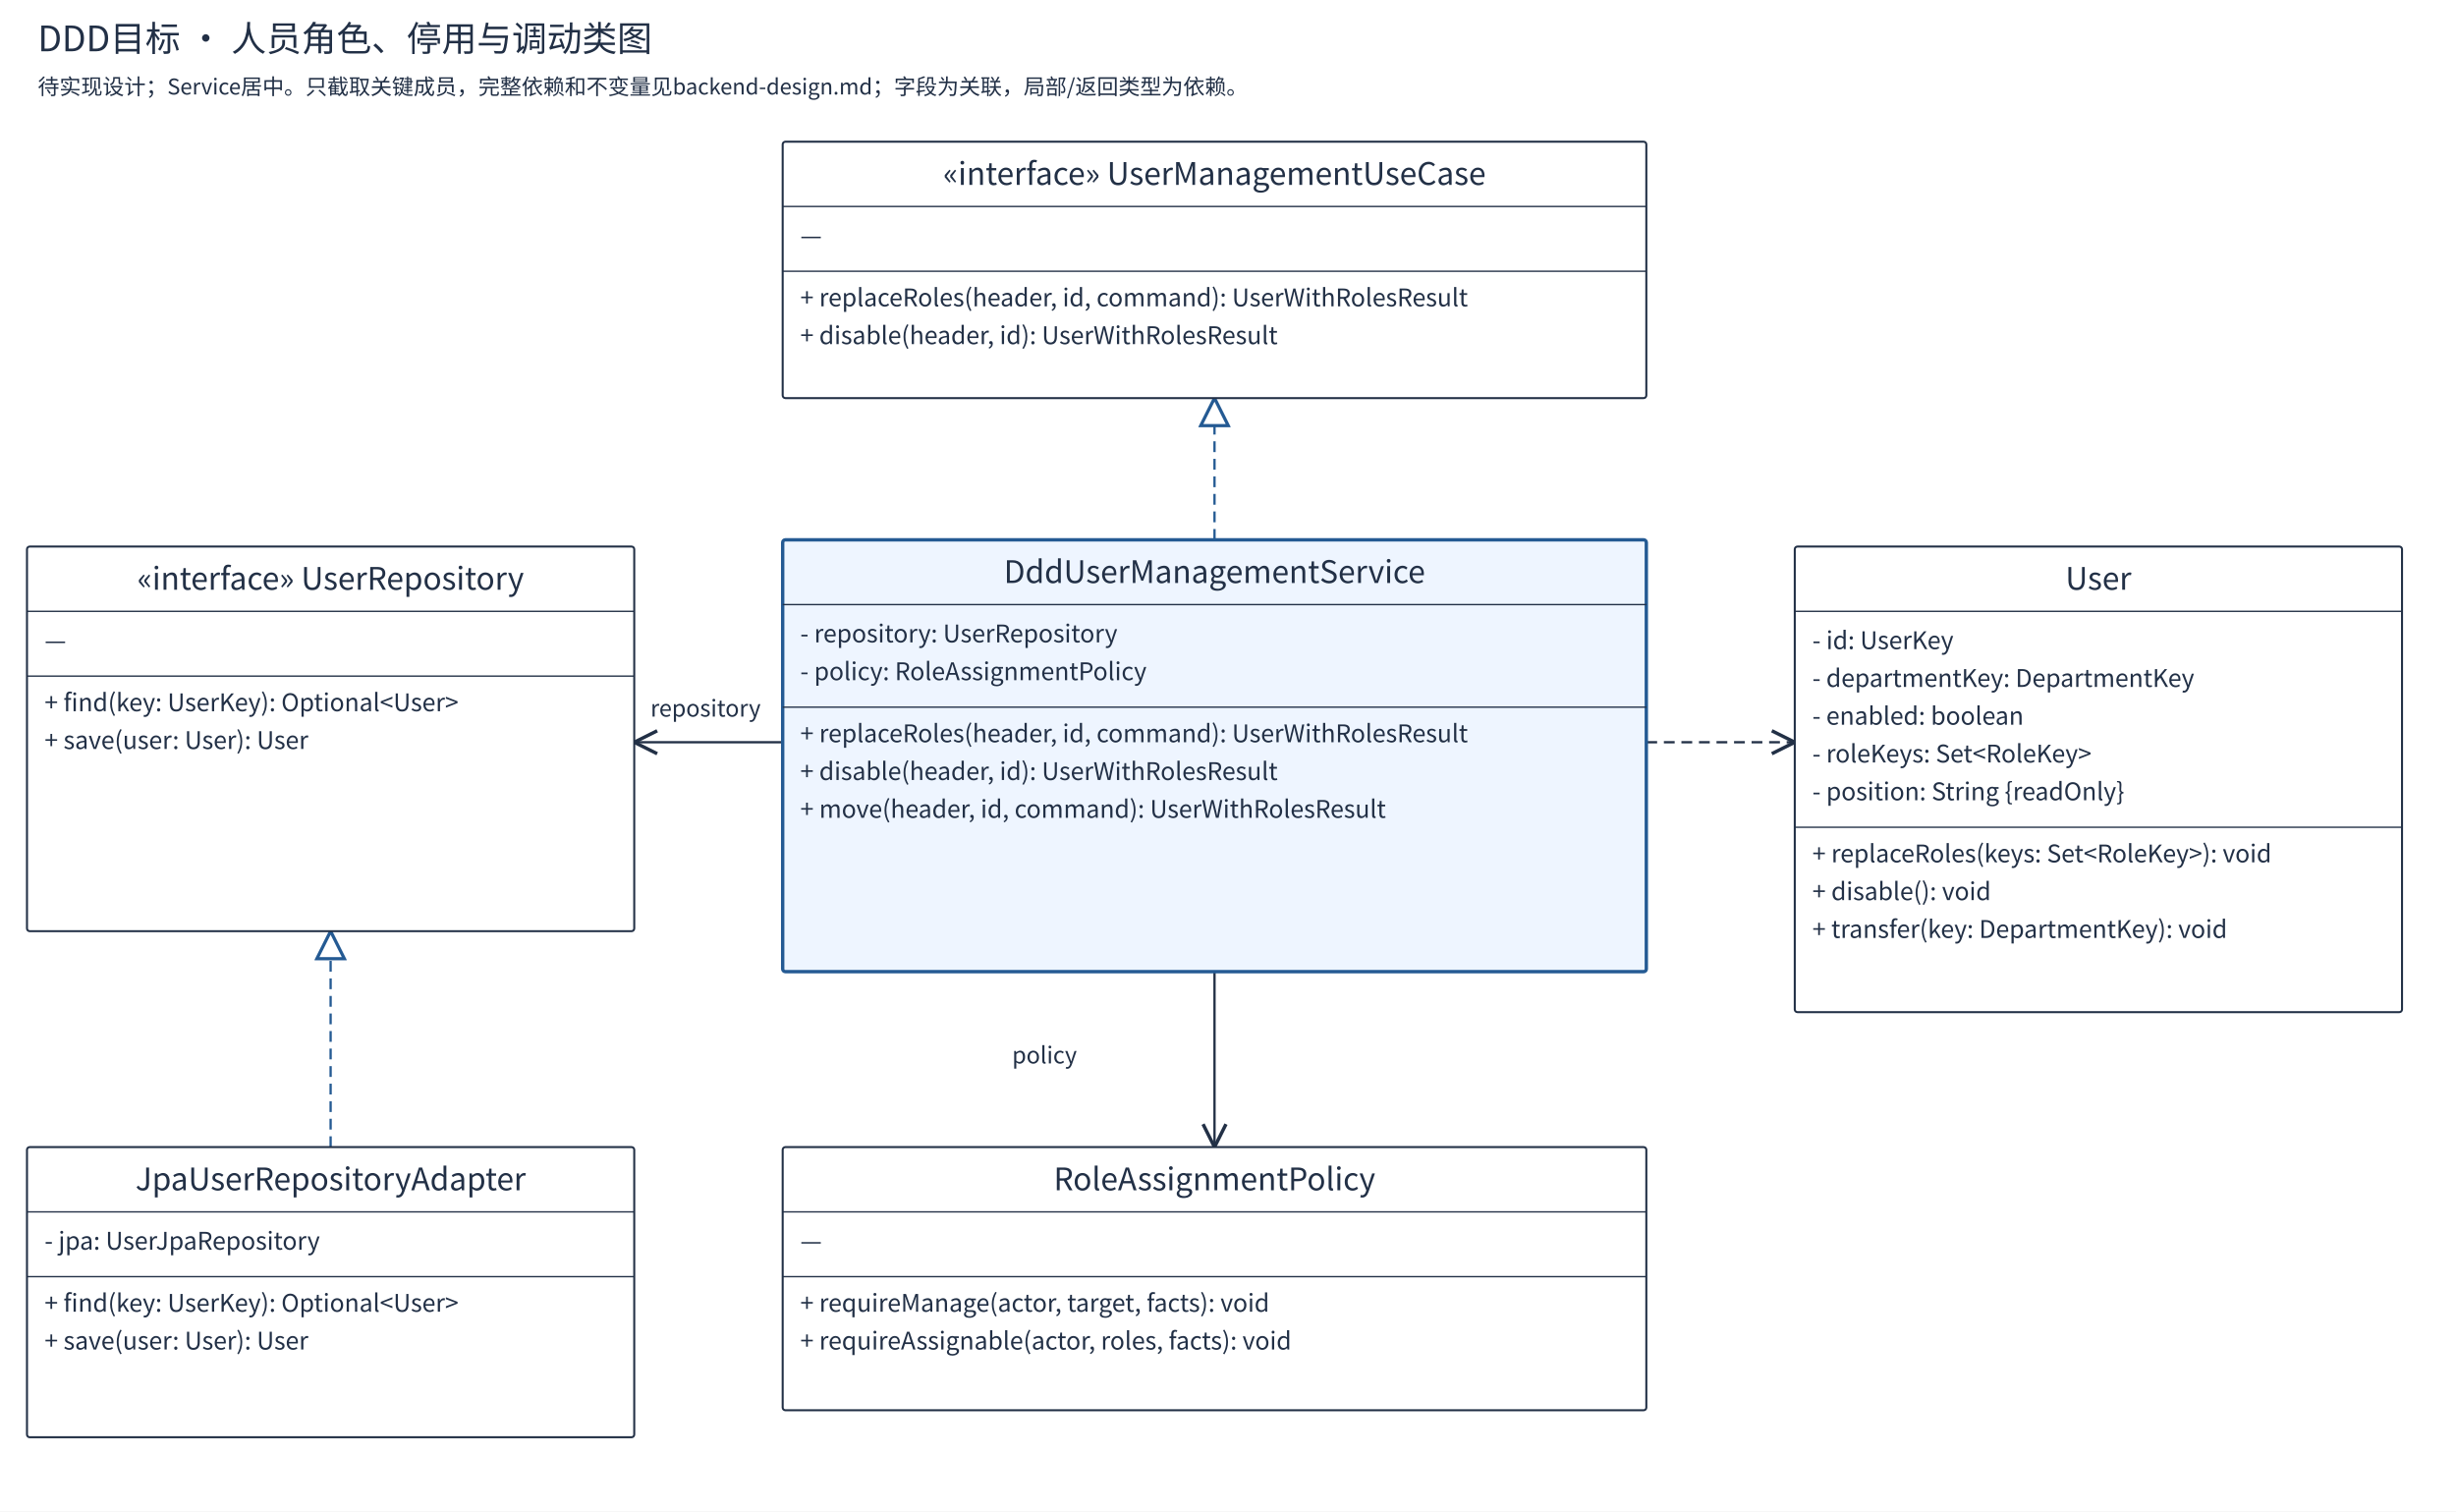
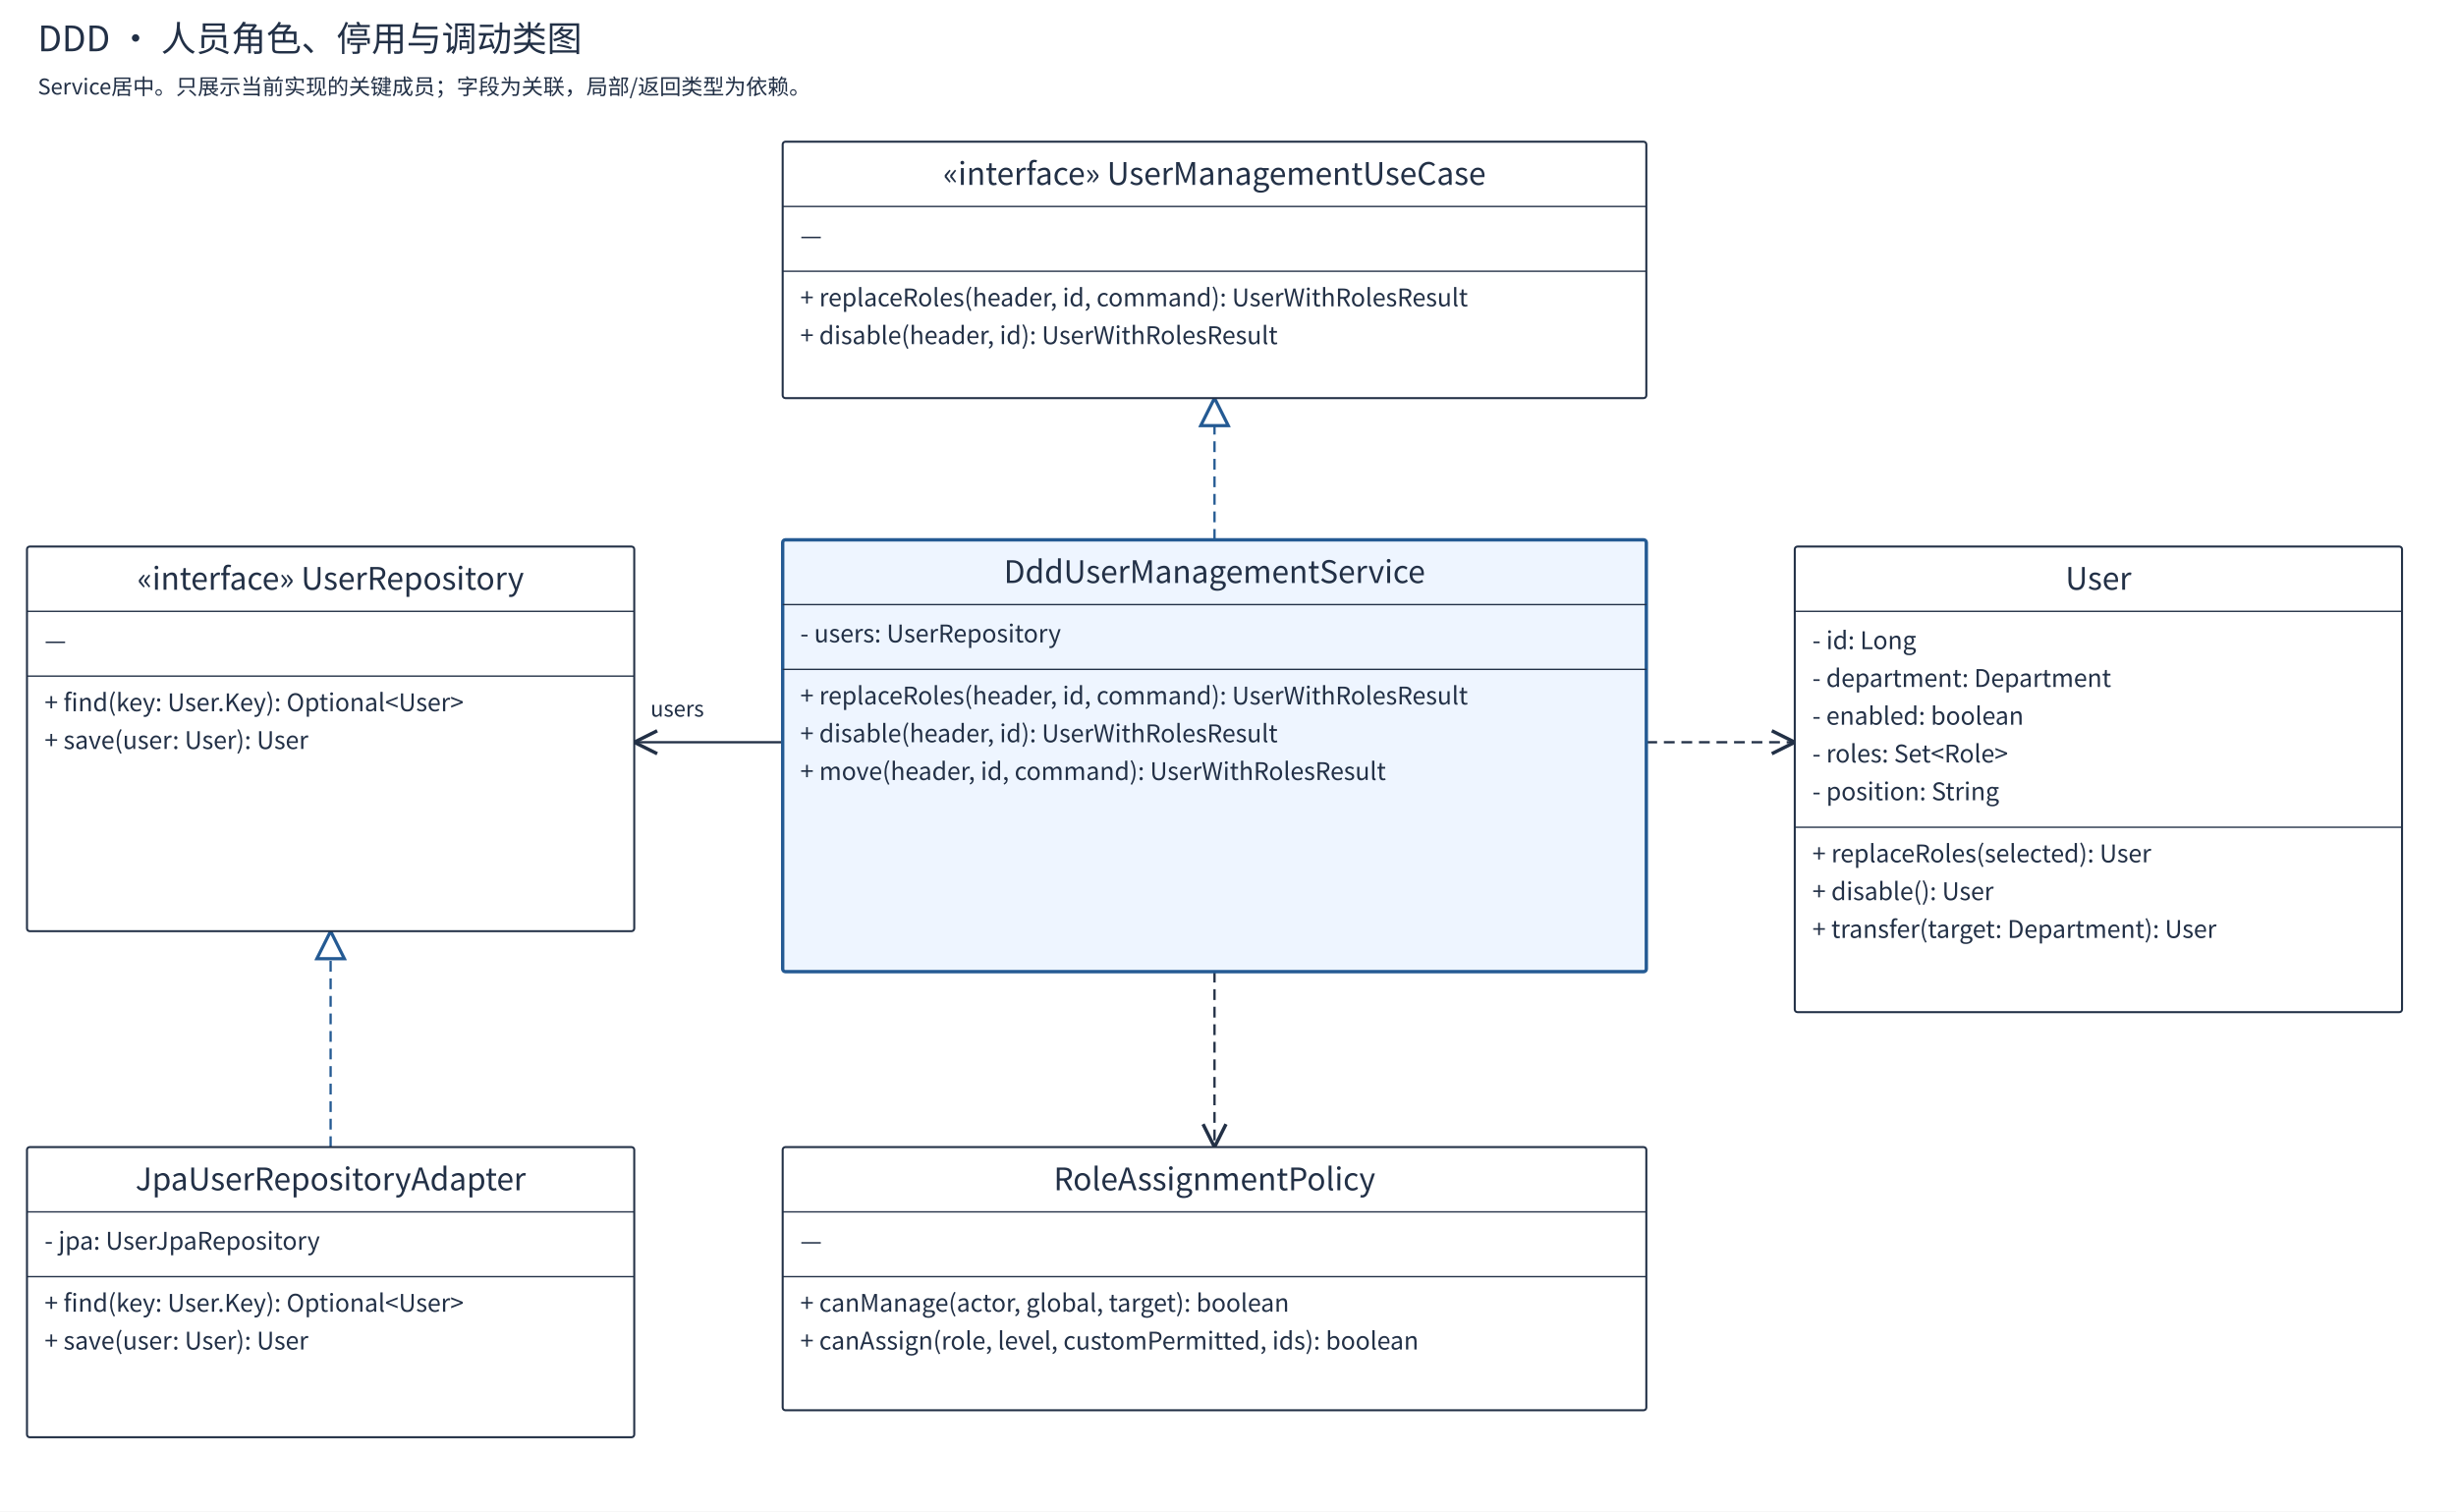
<svg xmlns="http://www.w3.org/2000/svg" width="1820" height="1120" viewBox="0 0 1820 1120">
  <defs>
    <marker id="open" markerWidth="12" markerHeight="12" refX="11" refY="6" orient="auto">
      <path d="M1,1 L11,6 L1,11" fill="none" stroke="#223046" stroke-width="1.5" />
    </marker>
    <marker id="triangle" markerWidth="14" markerHeight="14" refX="13" refY="7" orient="auto">
      <path d="M1,1 L13,7 L1,13 Z" fill="white" stroke="#245a93" stroke-width="1.4" />
    </marker>
    <marker id="filled" markerWidth="12" markerHeight="12" refX="11" refY="6" orient="auto">
      <path d="M1,1 L11,6 L1,11 Z" fill="#223046" />
    </marker>
  </defs>
  <rect width="100%" height="100%" fill="white" />
  <g font-family="Microsoft YaHei,Noto Sans CJK SC,Arial,sans-serif">
-     <text x="28" y="38" font-size="26" text-anchor="start" fill="#223046">DDD目标 · 人员角色、停用与调动类图</text>
-     <text x="28" y="70" font-size="16" text-anchor="start" fill="#223046">待实现设计；Service居中。只截取关键成员，完整依赖和不变量见backend-design.md；字段为关联，局部/返回类型为依赖。</text>
+     <text x="28" y="38" font-size="26" text-anchor="start" fill="#223046">DDD · 人员角色、停用与调动类图</text>
+     <text x="28" y="70" font-size="16" text-anchor="start" fill="#223046">Service居中。只展示当前实现的关键成员；字段为关联，局部/返回类型为依赖。</text>
    <polyline points="900,400 900,295" fill="none" stroke="#245a93" stroke-width="1.7" stroke-dasharray="8 5" marker-end="url(#triangle)" />
    <polyline points="580,550 470,550" fill="none" stroke="#223046" stroke-width="1.7" marker-end="url(#open)" />
-     <text x="482" y="531" font-size="17" text-anchor="start" fill="#223046">repository</text>
+     <text x="482" y="531" font-size="16" text-anchor="start" fill="#223046">users</text>
    <polyline points="1220,550 1330,550" fill="none" stroke="#223046" stroke-width="1.7" stroke-dasharray="8 5" marker-end="url(#open)" />
-     <polyline points="900,720 900,850" fill="none" stroke="#223046" stroke-width="1.7" marker-end="url(#open)" />
-     <text x="750" y="788" font-size="17" text-anchor="start" fill="#223046">policy</text>
+     <polyline points="900,720 900,850" fill="none" stroke="#223046" stroke-width="1.7" stroke-dasharray="8 5" marker-end="url(#open)" />
    <polyline points="245,850 245,690" fill="none" stroke="#245a93" stroke-width="1.7" stroke-dasharray="8 5" marker-end="url(#triangle)" />
    <rect x="580" y="400" width="640" height="320" rx="2" fill="#eef5ff" stroke="#245a93" stroke-width="2.5" />
-     <path d="M580,448H1220 M580,524H1220" stroke="#223046" />
+     <path d="M580,448H1220 M580,496H1220" stroke="#223046" />
    <text x="900" y="432" font-size="23" text-anchor="middle" fill="#223046">DddUserManagementService</text>
-     <text x="593" y="476" font-size="18" text-anchor="start" fill="#223046">- repository: UserRepository</text>
-     <text x="593" y="504" font-size="18" text-anchor="start" fill="#223046">- policy: RoleAssignmentPolicy</text>
-     <text x="593" y="550" font-size="18" text-anchor="start" fill="#223046">+ replaceRoles(header, id, command): UserWithRolesResult</text>
-     <text x="593" y="578" font-size="18" text-anchor="start" fill="#223046">+ disable(header, id): UserWithRolesResult</text>
-     <text x="593" y="606" font-size="18" text-anchor="start" fill="#223046">+ move(header, id, command): UserWithRolesResult</text>
+     <text x="593" y="476" font-size="18" text-anchor="start" fill="#223046">- users: UserRepository</text>
+     <text x="593" y="522" font-size="18" text-anchor="start" fill="#223046">+ replaceRoles(header, id, command): UserWithRolesResult</text>
+     <text x="593" y="550" font-size="18" text-anchor="start" fill="#223046">+ disable(header, id): UserWithRolesResult</text>
+     <text x="593" y="578" font-size="18" text-anchor="start" fill="#223046">+ move(header, id, command): UserWithRolesResult</text>
    <rect x="580" y="105" width="640" height="190" rx="2" fill="white" stroke="#223046" stroke-width="1.5" />
    <path d="M580,153H1220 M580,201H1220" stroke="#223046" />
    <text x="900" y="137" font-size="23" text-anchor="middle" fill="#223046">«interface» UserManagementUseCase</text>
    <text x="593" y="181" font-size="18" text-anchor="start" fill="#223046">—</text>
    <text x="593" y="227" font-size="18" text-anchor="start" fill="#223046">+ replaceRoles(header, id, command): UserWithRolesResult</text>
    <text x="593" y="255" font-size="18" text-anchor="start" fill="#223046">+ disable(header, id): UserWithRolesResult</text>
    <rect x="20" y="405" width="450" height="285" rx="2" fill="white" stroke="#223046" stroke-width="1.5" />
    <path d="M20,453H470 M20,501H470" stroke="#223046" />
    <text x="245" y="437" font-size="23" text-anchor="middle" fill="#223046">«interface» UserRepository</text>
    <text x="33" y="481" font-size="18" text-anchor="start" fill="#223046">—</text>
-     <text x="33" y="527" font-size="18" text-anchor="start" fill="#223046">+ find(key: UserKey): Optional&lt;User&gt;</text>
+     <text x="33" y="527" font-size="18" text-anchor="start" fill="#223046">+ find(key: User.Key): Optional&lt;User&gt;</text>
    <text x="33" y="555" font-size="18" text-anchor="start" fill="#223046">+ save(user: User): User</text>
    <rect x="1330" y="405" width="450" height="345" rx="2" fill="white" stroke="#223046" stroke-width="1.5" />
    <path d="M1330,453H1780 M1330,613H1780" stroke="#223046" />
    <text x="1555" y="437" font-size="23" text-anchor="middle" fill="#223046">User</text>
-     <text x="1343" y="481" font-size="18" text-anchor="start" fill="#223046">- id: UserKey</text>
-     <text x="1343" y="509" font-size="18" text-anchor="start" fill="#223046">- departmentKey: DepartmentKey</text>
+     <text x="1343" y="481" font-size="18" text-anchor="start" fill="#223046">- id: Long</text>
+     <text x="1343" y="509" font-size="18" text-anchor="start" fill="#223046">- department: Department</text>
    <text x="1343" y="537" font-size="18" text-anchor="start" fill="#223046">- enabled: boolean</text>
-     <text x="1343" y="565" font-size="18" text-anchor="start" fill="#223046">- roleKeys: Set&lt;RoleKey&gt;</text>
-     <text x="1343" y="593" font-size="18" text-anchor="start" fill="#223046">- position: String {readOnly}</text>
-     <text x="1343" y="639" font-size="17.966" text-anchor="start" fill="#223046">+ replaceRoles(keys: Set&lt;RoleKey&gt;): void</text>
-     <text x="1343" y="667" font-size="18" text-anchor="start" fill="#223046">+ disable(): void</text>
-     <text x="1343" y="695" font-size="18" text-anchor="start" fill="#223046">+ transfer(key: DepartmentKey): void</text>
+     <text x="1343" y="565" font-size="18" text-anchor="start" fill="#223046">- roles: Set&lt;Role&gt;</text>
+     <text x="1343" y="593" font-size="18" text-anchor="start" fill="#223046">- position: String</text>
+     <text x="1343" y="639" font-size="18" text-anchor="start" fill="#223046">+ replaceRoles(selected): User</text>
+     <text x="1343" y="667" font-size="18" text-anchor="start" fill="#223046">+ disable(): User</text>
+     <text x="1343" y="695" font-size="18" text-anchor="start" fill="#223046">+ transfer(target: Department): User</text>
    <rect x="580" y="850" width="640" height="195" rx="2" fill="white" stroke="#223046" stroke-width="1.5" />
    <path d="M580,898H1220 M580,946H1220" stroke="#223046" />
    <text x="900" y="882" font-size="23" text-anchor="middle" fill="#223046">RoleAssignmentPolicy</text>
    <text x="593" y="926" font-size="18" text-anchor="start" fill="#223046">—</text>
-     <text x="593" y="972" font-size="18" text-anchor="start" fill="#223046">+ requireManage(actor, target, facts): void</text>
-     <text x="593" y="1000" font-size="18" text-anchor="start" fill="#223046">+ requireAssignable(actor, roles, facts): void</text>
+     <text x="593" y="972" font-size="18" text-anchor="start" fill="#223046">+ canManage(actor, global, target): boolean</text>
+     <text x="593" y="1000" font-size="18" text-anchor="start" fill="#223046">+ canAssign(role, level, customPermitted, ids): boolean</text>
    <rect x="20" y="850" width="450" height="215" rx="2" fill="white" stroke="#223046" stroke-width="1.5" />
    <path d="M20,898H470 M20,946H470" stroke="#223046" />
    <text x="245" y="882" font-size="23" text-anchor="middle" fill="#223046">JpaUserRepositoryAdapter</text>
    <text x="33" y="926" font-size="18" text-anchor="start" fill="#223046">- jpa: UserJpaRepository</text>
-     <text x="33" y="972" font-size="18" text-anchor="start" fill="#223046">+ find(key: UserKey): Optional&lt;User&gt;</text>
+     <text x="33" y="972" font-size="18" text-anchor="start" fill="#223046">+ find(key: User.Key): Optional&lt;User&gt;</text>
    <text x="33" y="1000" font-size="18" text-anchor="start" fill="#223046">+ save(user: User): User</text>
  </g>
</svg>
